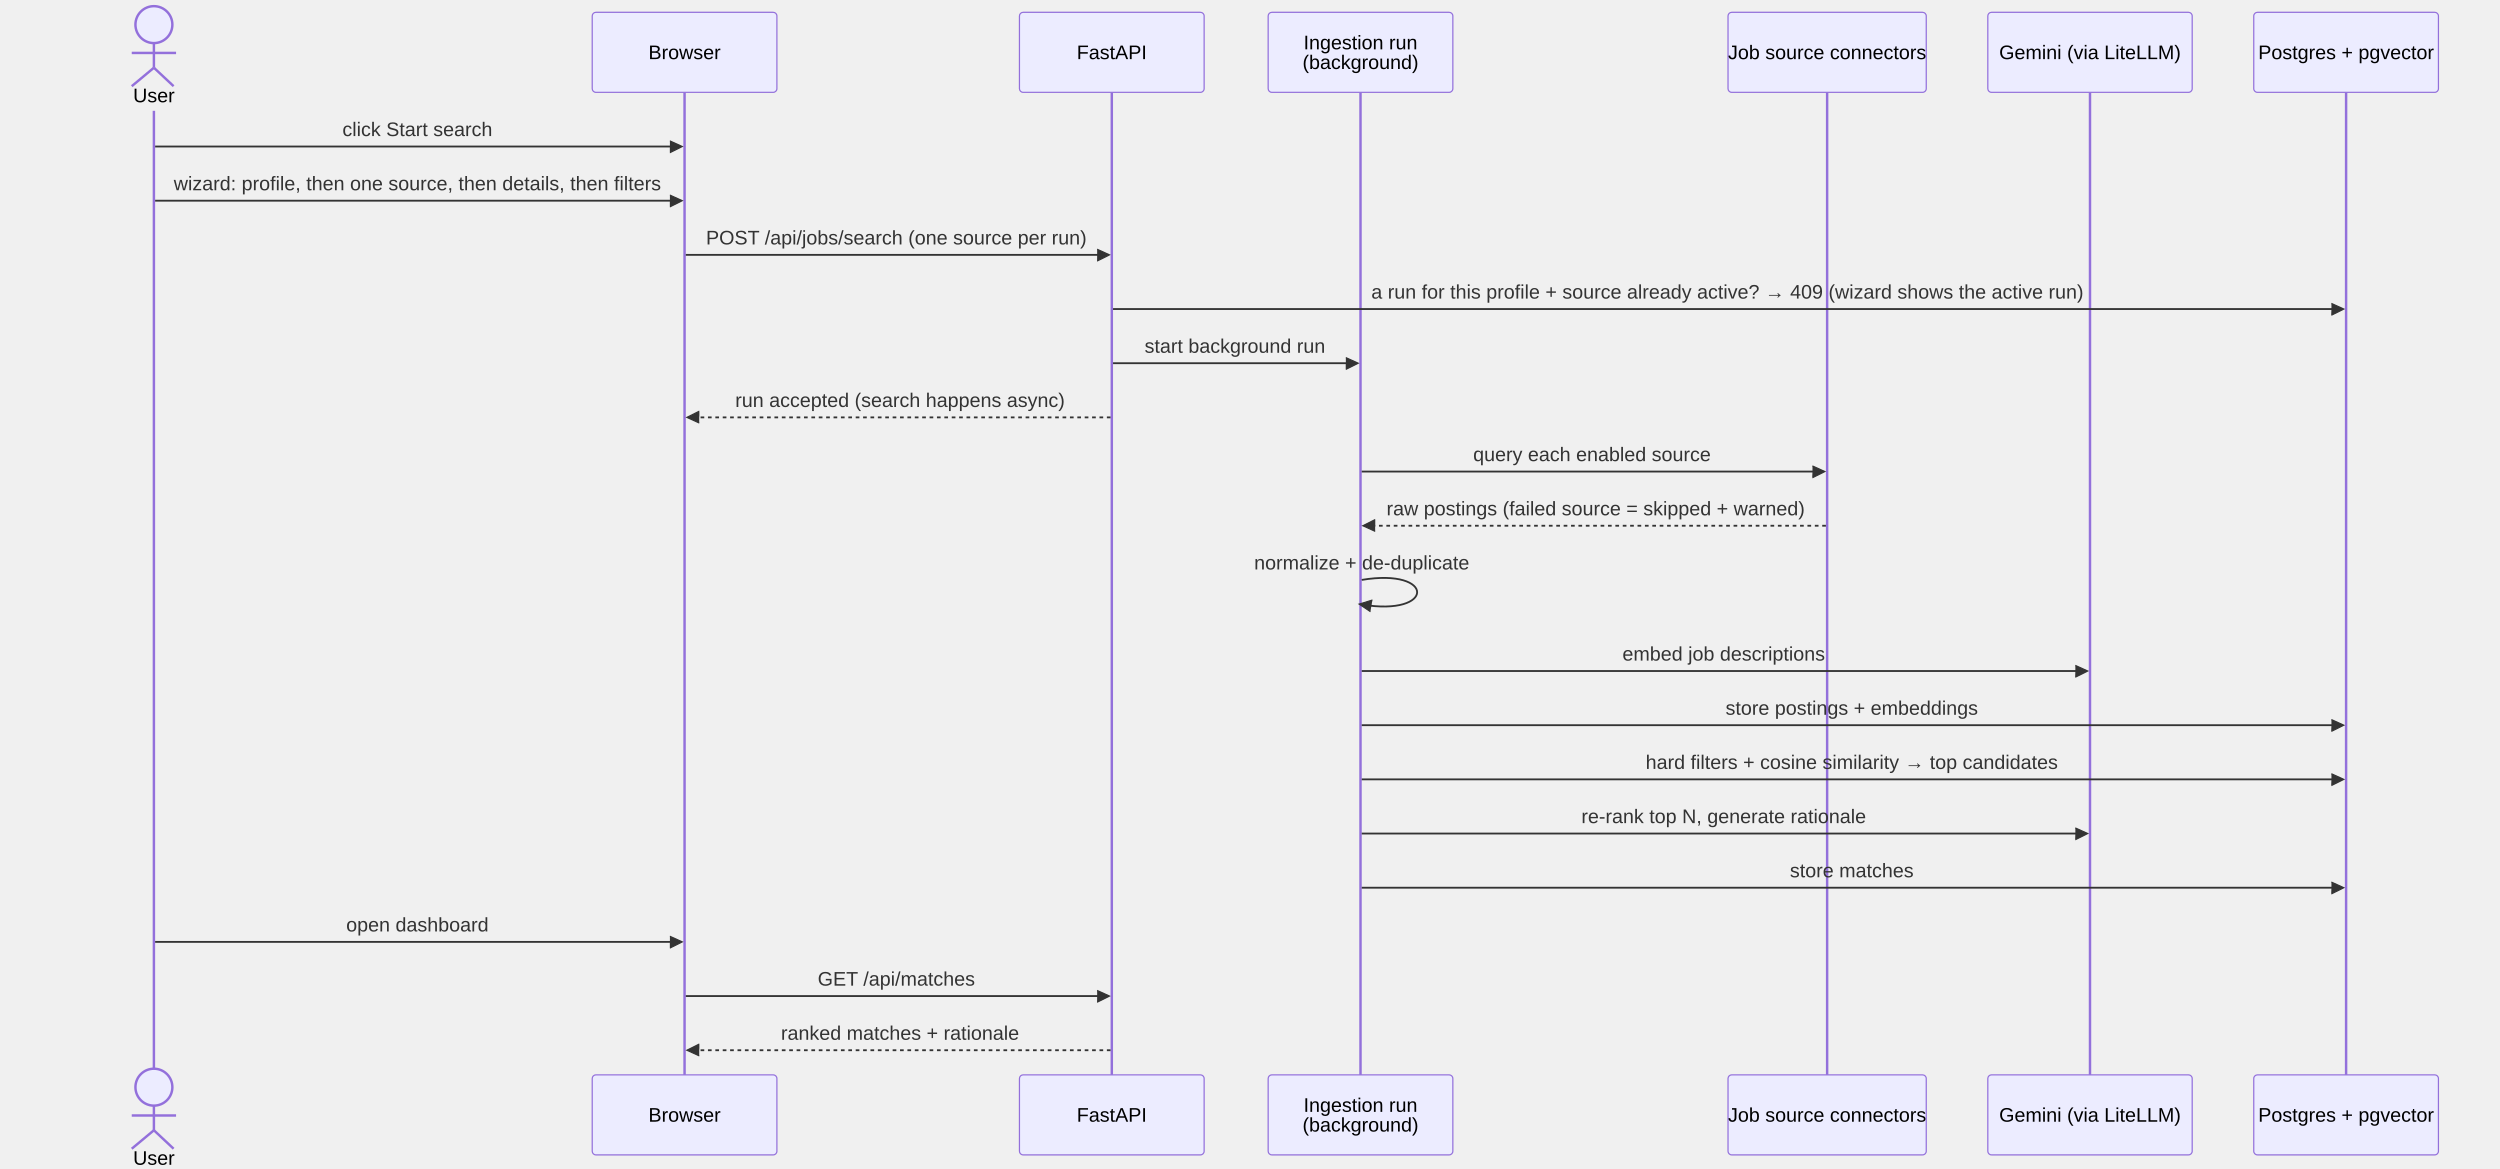
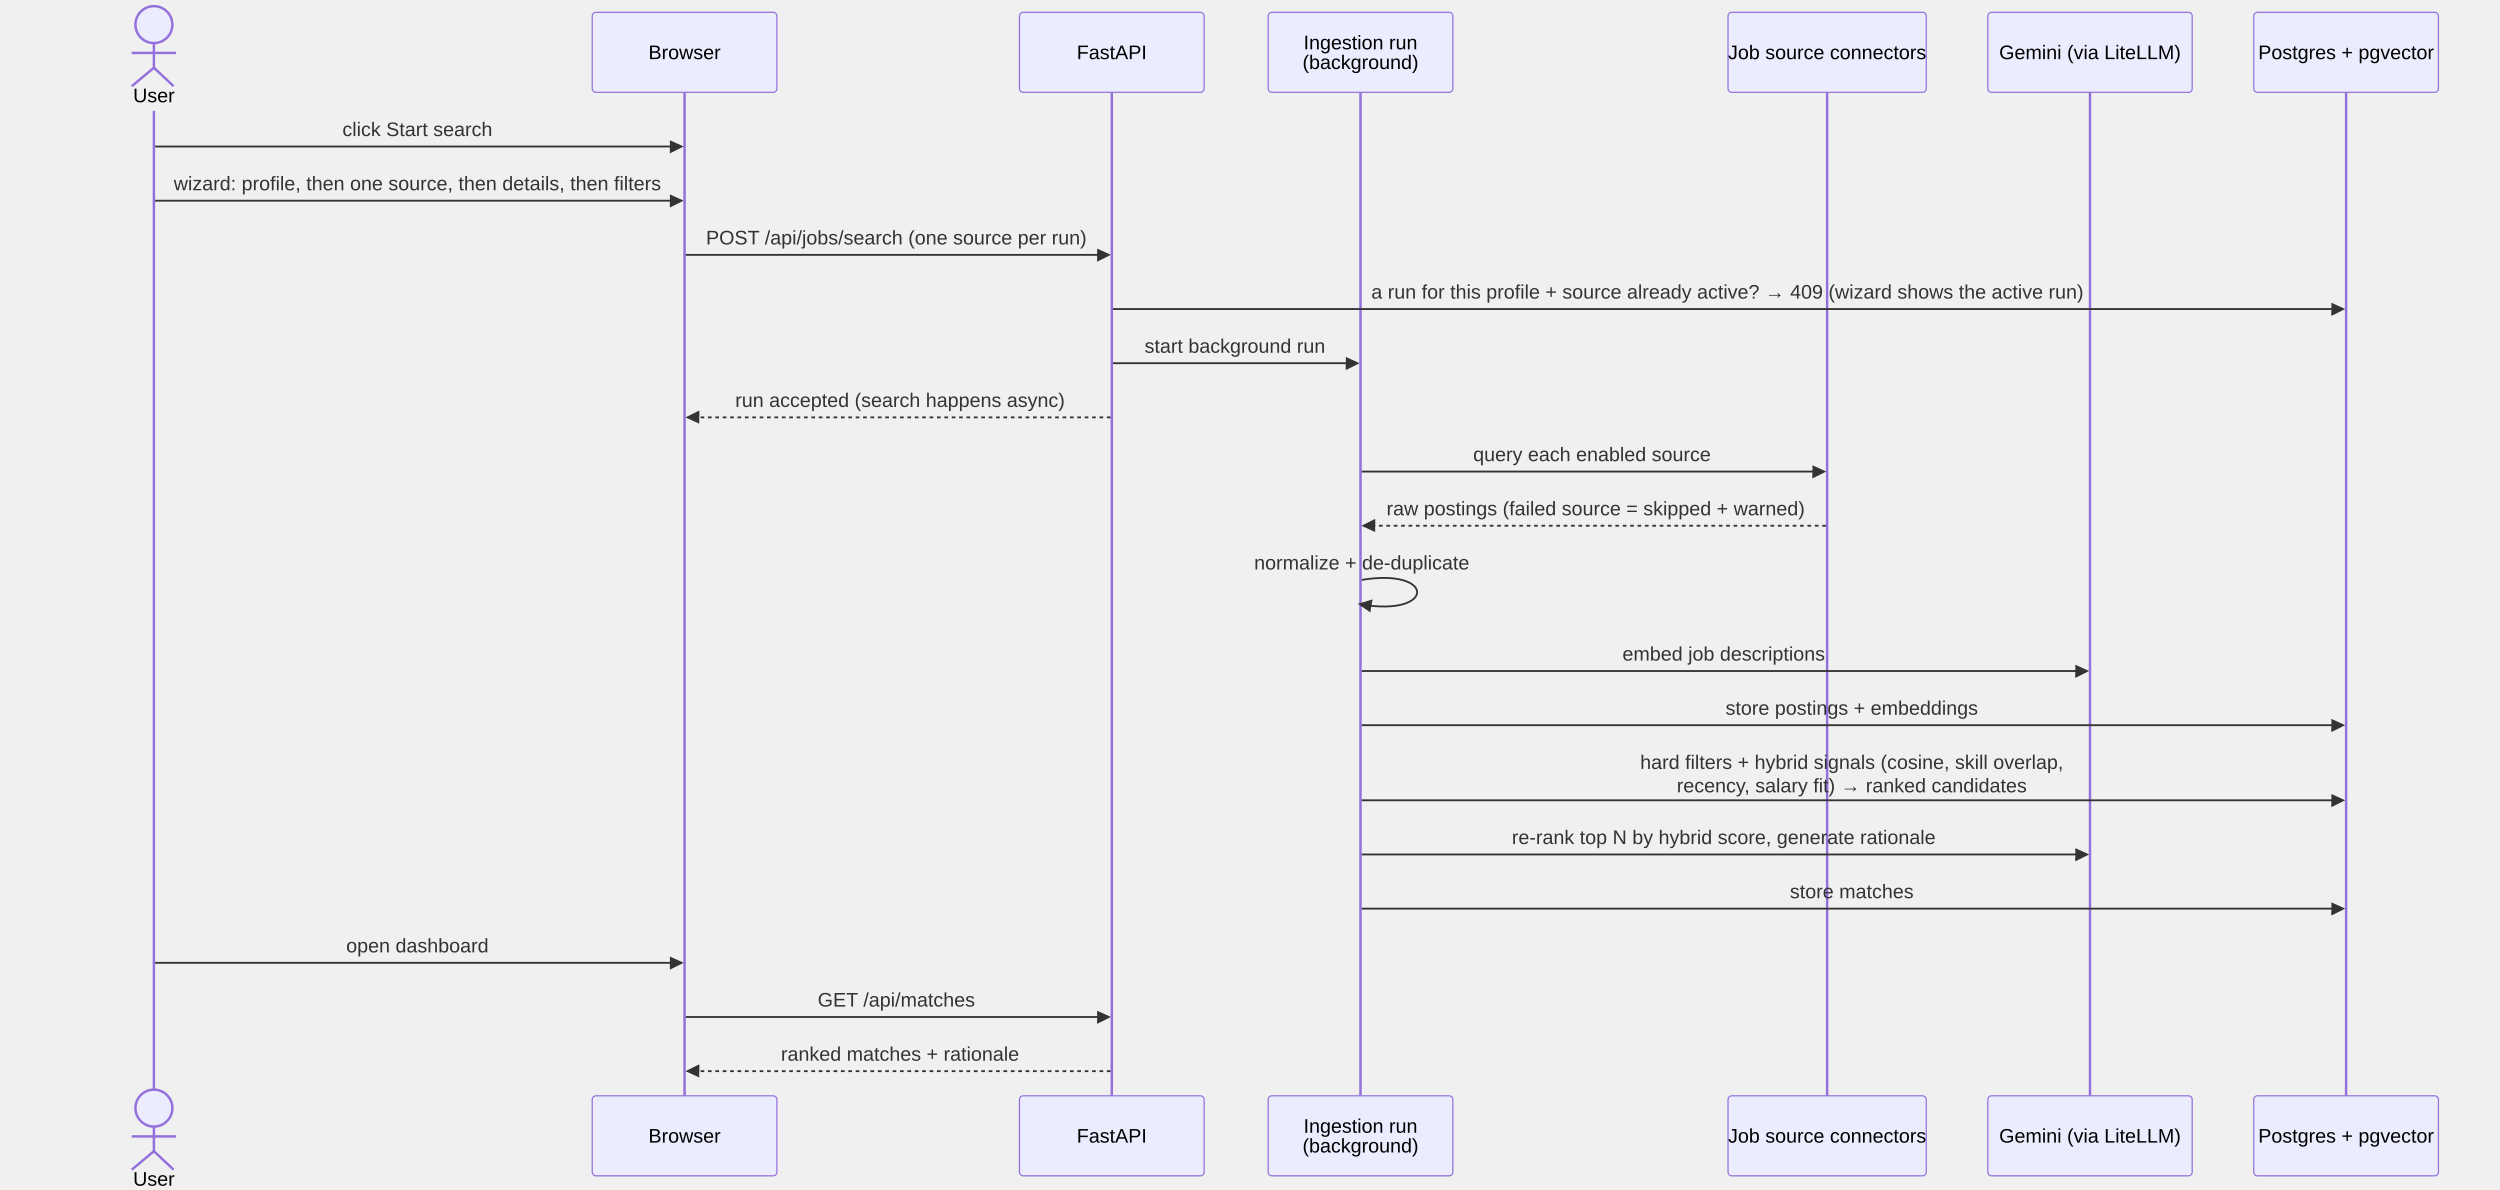
- <svg xmlns="http://www.w3.org/2000/svg" id="my-svg" width="100%" style="max-width: 2030.5px; background-color: white;" viewBox="-50 -10 2030.5 949" role="graphics-document document" aria-roledescription="sequence">
-   <g>
-     <rect x="1780.5" y="863" fill="#eaeaea" stroke="#666" width="150" height="65" name="D" rx="3" ry="3" class="actor actor-bottom" />
-     <text x="1855.5" y="895.5" dominant-baseline="central" alignment-baseline="central" class="actor actor-box" style="text-anchor: middle; font-size: 16px; font-weight: 400;">
+ <svg xmlns="http://www.w3.org/2000/svg" id="my-svg" width="100%" style="max-width: 2030.5px; background-color: white;" viewBox="-50 -10 2030.5 966" role="graphics-document document" aria-roledescription="sequence">
+   <g>
+     <rect x="1780.5" y="880" fill="#eaeaea" stroke="#666" width="150" height="65" name="D" rx="3" ry="3" class="actor actor-bottom" />
+     <text x="1855.5" y="912.5" dominant-baseline="central" alignment-baseline="central" class="actor actor-box" style="text-anchor: middle; font-size: 16px; font-weight: 400;">
      <tspan x="1855.5" dy="0">Postgres + pgvector</tspan>
    </text>
  </g>
  <g>
-     <rect x="1564.5" y="863" fill="#eaeaea" stroke="#666" width="166" height="65" name="G" rx="3" ry="3" class="actor actor-bottom" />
-     <text x="1647.5" y="895.5" dominant-baseline="central" alignment-baseline="central" class="actor actor-box" style="text-anchor: middle; font-size: 16px; font-weight: 400;">
+     <rect x="1564.5" y="880" fill="#eaeaea" stroke="#666" width="166" height="65" name="G" rx="3" ry="3" class="actor actor-bottom" />
+     <text x="1647.5" y="912.5" dominant-baseline="central" alignment-baseline="central" class="actor actor-box" style="text-anchor: middle; font-size: 16px; font-weight: 400;">
      <tspan x="1647.5" dy="0">Gemini (via LiteLLM)</tspan>
    </text>
  </g>
  <g>
-     <rect x="1353.5" y="863" fill="#eaeaea" stroke="#666" width="161" height="65" name="C" rx="3" ry="3" class="actor actor-bottom" />
-     <text x="1434" y="895.5" dominant-baseline="central" alignment-baseline="central" class="actor actor-box" style="text-anchor: middle; font-size: 16px; font-weight: 400;">
+     <rect x="1353.5" y="880" fill="#eaeaea" stroke="#666" width="161" height="65" name="C" rx="3" ry="3" class="actor actor-bottom" />
+     <text x="1434" y="912.5" dominant-baseline="central" alignment-baseline="central" class="actor actor-box" style="text-anchor: middle; font-size: 16px; font-weight: 400;">
      <tspan x="1434" dy="0">Job source connectors</tspan>
    </text>
  </g>
  <g>
-     <rect x="980" y="863" fill="#eaeaea" stroke="#666" width="150" height="65" name="I" rx="3" ry="3" class="actor actor-bottom" />
-     <text x="1055" y="895.5" dominant-baseline="central" alignment-baseline="central" class="actor actor-box" style="text-anchor: middle; font-size: 16px; font-weight: 400;">
+     <rect x="980" y="880" fill="#eaeaea" stroke="#666" width="150" height="65" name="I" rx="3" ry="3" class="actor actor-bottom" />
+     <text x="1055" y="912.5" dominant-baseline="central" alignment-baseline="central" class="actor actor-box" style="text-anchor: middle; font-size: 16px; font-weight: 400;">
      <tspan x="1055" dy="-8">Ingestion run</tspan>
    </text>
-     <text x="1055" y="895.5" dominant-baseline="central" alignment-baseline="central" class="actor actor-box" style="text-anchor: middle; font-size: 16px; font-weight: 400;">
+     <text x="1055" y="912.5" dominant-baseline="central" alignment-baseline="central" class="actor actor-box" style="text-anchor: middle; font-size: 16px; font-weight: 400;">
      <tspan x="1055" dy="8">(background)</tspan>
    </text>
  </g>
  <g>
-     <rect x="778" y="863" fill="#eaeaea" stroke="#666" width="150" height="65" name="A" rx="3" ry="3" class="actor actor-bottom" />
-     <text x="853" y="895.5" dominant-baseline="central" alignment-baseline="central" class="actor actor-box" style="text-anchor: middle; font-size: 16px; font-weight: 400;">
+     <rect x="778" y="880" fill="#eaeaea" stroke="#666" width="150" height="65" name="A" rx="3" ry="3" class="actor actor-bottom" />
+     <text x="853" y="912.5" dominant-baseline="central" alignment-baseline="central" class="actor actor-box" style="text-anchor: middle; font-size: 16px; font-weight: 400;">
      <tspan x="853" dy="0">FastAPI</tspan>
    </text>
  </g>
  <g>
-     <rect x="431" y="863" fill="#eaeaea" stroke="#666" width="150" height="65" name="B" rx="3" ry="3" class="actor actor-bottom" />
-     <text x="506" y="895.5" dominant-baseline="central" alignment-baseline="central" class="actor actor-box" style="text-anchor: middle; font-size: 16px; font-weight: 400;">
+     <rect x="431" y="880" fill="#eaeaea" stroke="#666" width="150" height="65" name="B" rx="3" ry="3" class="actor actor-bottom" />
+     <text x="506" y="912.5" dominant-baseline="central" alignment-baseline="central" class="actor actor-box" style="text-anchor: middle; font-size: 16px; font-weight: 400;">
      <tspan x="506" dy="0">Browser</tspan>
    </text>
  </g>
  <g />
  <g>
-     <line id="actor6" x1="1855.5" y1="65" x2="1855.5" y2="863" class="actor-line 200" stroke-width="0.5px" stroke="#999" name="D" data-et="life-line" data-id="D" />
+     <line id="actor6" x1="1855.5" y1="65" x2="1855.5" y2="880" class="actor-line 200" stroke-width="0.5px" stroke="#999" name="D" data-et="life-line" data-id="D" />
    <g id="root-6" data-et="participant" data-type="participant" data-id="D">
      <rect x="1780.5" y="0" fill="#eaeaea" stroke="#666" width="150" height="65" name="D" rx="3" ry="3" class="actor actor-top" />
      <text x="1855.5" y="32.5" dominant-baseline="central" alignment-baseline="central" class="actor actor-box" style="text-anchor: middle; font-size: 16px; font-weight: 400;">
        <tspan x="1855.5" dy="0">Postgres + pgvector</tspan>
      </text>
    </g>
  </g>
  <g>
-     <line id="actor5" x1="1647.5" y1="65" x2="1647.5" y2="863" class="actor-line 200" stroke-width="0.5px" stroke="#999" name="G" data-et="life-line" data-id="G" />
+     <line id="actor5" x1="1647.5" y1="65" x2="1647.5" y2="880" class="actor-line 200" stroke-width="0.5px" stroke="#999" name="G" data-et="life-line" data-id="G" />
    <g id="root-5" data-et="participant" data-type="participant" data-id="G">
      <rect x="1564.5" y="0" fill="#eaeaea" stroke="#666" width="166" height="65" name="G" rx="3" ry="3" class="actor actor-top" />
      <text x="1647.5" y="32.5" dominant-baseline="central" alignment-baseline="central" class="actor actor-box" style="text-anchor: middle; font-size: 16px; font-weight: 400;">
        <tspan x="1647.5" dy="0">Gemini (via LiteLLM)</tspan>
      </text>
    </g>
  </g>
  <g>
-     <line id="actor4" x1="1434" y1="65" x2="1434" y2="863" class="actor-line 200" stroke-width="0.5px" stroke="#999" name="C" data-et="life-line" data-id="C" />
+     <line id="actor4" x1="1434" y1="65" x2="1434" y2="880" class="actor-line 200" stroke-width="0.5px" stroke="#999" name="C" data-et="life-line" data-id="C" />
    <g id="root-4" data-et="participant" data-type="participant" data-id="C">
      <rect x="1353.5" y="0" fill="#eaeaea" stroke="#666" width="161" height="65" name="C" rx="3" ry="3" class="actor actor-top" />
      <text x="1434" y="32.5" dominant-baseline="central" alignment-baseline="central" class="actor actor-box" style="text-anchor: middle; font-size: 16px; font-weight: 400;">
        <tspan x="1434" dy="0">Job source connectors</tspan>
      </text>
    </g>
  </g>
  <g>
-     <line id="actor3" x1="1055" y1="65" x2="1055" y2="863" class="actor-line 200" stroke-width="0.5px" stroke="#999" name="I" data-et="life-line" data-id="I" />
+     <line id="actor3" x1="1055" y1="65" x2="1055" y2="880" class="actor-line 200" stroke-width="0.5px" stroke="#999" name="I" data-et="life-line" data-id="I" />
    <g id="root-3" data-et="participant" data-type="participant" data-id="I">
      <rect x="980" y="0" fill="#eaeaea" stroke="#666" width="150" height="65" name="I" rx="3" ry="3" class="actor actor-top" />
      <text x="1055" y="32.5" dominant-baseline="central" alignment-baseline="central" class="actor actor-box" style="text-anchor: middle; font-size: 16px; font-weight: 400;">
        <tspan x="1055" dy="-8">Ingestion run</tspan>
      </text>
      <text x="1055" y="32.5" dominant-baseline="central" alignment-baseline="central" class="actor actor-box" style="text-anchor: middle; font-size: 16px; font-weight: 400;">
        <tspan x="1055" dy="8">(background)</tspan>
      </text>
    </g>
  </g>
  <g>
-     <line id="actor2" x1="853" y1="65" x2="853" y2="863" class="actor-line 200" stroke-width="0.5px" stroke="#999" name="A" data-et="life-line" data-id="A" />
+     <line id="actor2" x1="853" y1="65" x2="853" y2="880" class="actor-line 200" stroke-width="0.5px" stroke="#999" name="A" data-et="life-line" data-id="A" />
    <g id="root-2" data-et="participant" data-type="participant" data-id="A">
      <rect x="778" y="0" fill="#eaeaea" stroke="#666" width="150" height="65" name="A" rx="3" ry="3" class="actor actor-top" />
      <text x="853" y="32.5" dominant-baseline="central" alignment-baseline="central" class="actor actor-box" style="text-anchor: middle; font-size: 16px; font-weight: 400;">
        <tspan x="853" dy="0">FastAPI</tspan>
      </text>
    </g>
  </g>
  <g>
-     <line id="actor1" x1="506" y1="65" x2="506" y2="863" class="actor-line 200" stroke-width="0.5px" stroke="#999" name="B" data-et="life-line" data-id="B" />
+     <line id="actor1" x1="506" y1="65" x2="506" y2="880" class="actor-line 200" stroke-width="0.5px" stroke="#999" name="B" data-et="life-line" data-id="B" />
    <g id="root-1" data-et="participant" data-type="participant" data-id="B">
      <rect x="431" y="0" fill="#eaeaea" stroke="#666" width="150" height="65" name="B" rx="3" ry="3" class="actor actor-top" />
      <text x="506" y="32.5" dominant-baseline="central" alignment-baseline="central" class="actor actor-box" style="text-anchor: middle; font-size: 16px; font-weight: 400;">
        <tspan x="506" dy="0">Browser</tspan>
      </text>
    </g>
  </g>
  <g>
-     <line id="actor0" x1="75" y1="80" x2="75" y2="863" class="actor-line 200" stroke-width="0.5px" stroke="#999" name="U" data-et="life-line" data-id="U" />
+     <line id="actor0" x1="75" y1="80" x2="75" y2="880" class="actor-line 200" stroke-width="0.5px" stroke="#999" name="U" data-et="life-line" data-id="U" />
  </g>
  <style>#my-svg{font-family:"trebuchet ms",verdana,arial,sans-serif;font-size:16px;fill:#333;}@keyframes edge-animation-frame{from{stroke-dashoffset:0;}}@keyframes dash{to{stroke-dashoffset:0;}}#my-svg .edge-animation-slow{stroke-dasharray:9,5!important;stroke-dashoffset:900;animation:dash 50s linear infinite;stroke-linecap:round;}#my-svg .edge-animation-fast{stroke-dasharray:9,5!important;stroke-dashoffset:900;animation:dash 20s linear infinite;stroke-linecap:round;}#my-svg .error-icon{fill:#552222;}#my-svg .error-text{fill:#552222;stroke:#552222;}#my-svg .edge-thickness-normal{stroke-width:1px;}#my-svg .edge-thickness-thick{stroke-width:3.5px;}#my-svg .edge-pattern-solid{stroke-dasharray:0;}#my-svg .edge-thickness-invisible{stroke-width:0;fill:none;}#my-svg .edge-pattern-dashed{stroke-dasharray:3;}#my-svg .edge-pattern-dotted{stroke-dasharray:2;}#my-svg .marker{fill:#333333;stroke:#333333;}#my-svg .marker.cross{stroke:#333333;}#my-svg svg{font-family:"trebuchet ms",verdana,arial,sans-serif;font-size:16px;}#my-svg p{margin:0;}#my-svg .actor{stroke:#9370DB;fill:#ECECFF;stroke-width:1;}#my-svg rect.actor.outer-path[data-look="neo"]{filter:drop-shadow(1px 2px 2px rgba(185, 185, 185, 1));}#my-svg rect.note[data-look="neo"]{stroke:#aaaa33;fill:#fff5ad;filter:drop-shadow(1px 2px 2px rgba(185, 185, 185, 1));}#my-svg text.actor&gt;tspan{fill:black;stroke:none;}#my-svg .actor-line{stroke:#9370DB;}#my-svg .innerArc{stroke-width:1.5;stroke-dasharray:none;}#my-svg .messageLine0{stroke-width:1.5;stroke-dasharray:none;stroke:#333;}#my-svg .messageLine1{stroke-width:1.5;stroke-dasharray:2,2;stroke:#333;}#my-svg [id$="-arrowhead"] path{fill:#333;stroke:#333;}#my-svg .sequenceNumber{fill:white;}#my-svg [id$="-sequencenumber"]{fill:#333;}#my-svg [id$="-crosshead"] path{fill:#333;stroke:#333;}#my-svg .messageText{fill:#333;stroke:none;}#my-svg .labelBox{stroke:#9370DB;fill:#ECECFF;filter:none;}#my-svg .labelText,#my-svg .labelText&gt;tspan{fill:black;stroke:none;}#my-svg .loopText,#my-svg .loopText&gt;tspan{fill:black;stroke:none;}#my-svg .sectionTitle,#my-svg .sectionTitle&gt;tspan{fill:black;stroke:none;}#my-svg .loopLine{stroke-width:2px;stroke-dasharray:2,2;stroke:#9370DB;fill:#9370DB;}#my-svg .note{stroke:#aaaa33;fill:#fff5ad;}#my-svg .noteText,#my-svg .noteText&gt;tspan{fill:black;stroke:none;font-weight:normal;}#my-svg .activation0{fill:#f4f4f4;stroke:#666;}#my-svg .activation1{fill:#f4f4f4;stroke:#666;}#my-svg .activation2{fill:#f4f4f4;stroke:#666;}#my-svg .actorPopupMenu{position:absolute;}#my-svg .actorPopupMenuPanel{position:absolute;fill:#ECECFF;box-shadow:0px 8px 16px 0px rgba(0,0,0,0.2);filter:drop-shadow(3px 5px 2px rgb(0 0 0 / 0.4));}#my-svg .actor-man circle,#my-svg line{fill:#ECECFF;stroke-width:2px;}#my-svg g rect.rect{filter:drop-shadow(1px 2px 2px rgba(185, 185, 185, 1));stroke:#9370DB;}#my-svg .node .neo-node{stroke:#9370DB;}#my-svg [data-look="neo"].node rect,#my-svg [data-look="neo"].cluster rect,#my-svg [data-look="neo"].node polygon{stroke:#9370DB;filter:drop-shadow(1px 2px 2px rgba(185, 185, 185, 1));}#my-svg [data-look="neo"].swimlane.cluster rect{filter:none;}#my-svg [data-look="neo"].node path{stroke:#9370DB;stroke-width:1px;}#my-svg [data-look="neo"].node .outer-path{filter:drop-shadow(1px 2px 2px rgba(185, 185, 185, 1));}#my-svg [data-look="neo"].node .neo-line path{stroke:#9370DB;filter:none;}#my-svg [data-look="neo"].node circle{stroke:#9370DB;filter:drop-shadow(1px 2px 2px rgba(185, 185, 185, 1));}#my-svg [data-look="neo"].node circle .state-start{fill:#000000;}#my-svg [data-look="neo"].icon-shape .icon{fill:#9370DB;filter:drop-shadow(1px 2px 2px rgba(185, 185, 185, 1));}#my-svg [data-look="neo"].icon-shape .icon-neo path{stroke:#9370DB;filter:drop-shadow(1px 2px 2px rgba(185, 185, 185, 1));}#my-svg :root{--mermaid-font-family:"trebuchet ms",verdana,arial,sans-serif;}</style>
  <g />
  <defs>
    <symbol id="my-svg-computer" width="24" height="24">
      <path transform="scale(.5)" d="M2 2v13h20v-13h-20zm18 11h-16v-9h16v9zm-10.228 6l.466-1h3.524l.467 1h-4.457zm14.228 3h-24l2-6h2.104l-1.33 4h18.45l-1.297-4h2.073l2 6zm-5-10h-14v-7h14v7z" />
    </symbol>
  </defs>
  <defs>
    <symbol id="my-svg-database" fill-rule="evenodd" clip-rule="evenodd">
      <path transform="scale(.5)" d="M12.258.001l.256.004.255.005.253.008.251.01.249.012.247.015.246.016.242.019.241.02.239.023.236.024.233.027.231.028.229.031.225.032.223.034.22.036.217.038.214.04.211.041.208.043.205.045.201.046.198.048.194.05.191.051.187.053.183.054.18.056.175.057.172.059.168.06.163.061.16.063.155.064.15.066.074.033.073.033.071.034.07.034.069.035.068.035.067.035.066.035.064.036.064.036.062.036.06.036.06.037.058.037.058.037.055.038.055.038.053.038.052.038.051.039.05.039.048.039.047.039.045.04.044.04.043.04.041.04.04.041.039.041.037.041.036.041.034.041.033.042.032.042.03.042.029.042.027.042.026.043.024.043.023.043.021.043.02.043.018.044.017.043.015.044.013.044.012.044.011.045.009.044.007.045.006.045.004.045.002.045.001.045v17l-.001.045-.002.045-.004.045-.006.045-.007.045-.009.044-.011.045-.012.044-.013.044-.015.044-.017.043-.018.044-.02.043-.021.043-.023.043-.024.043-.026.043-.027.042-.029.042-.03.042-.032.042-.033.042-.034.041-.036.041-.037.041-.039.041-.04.041-.041.04-.043.04-.044.04-.045.04-.047.039-.048.039-.05.039-.051.039-.052.038-.053.038-.055.038-.055.038-.058.037-.058.037-.06.037-.06.036-.062.036-.064.036-.064.036-.066.035-.067.035-.068.035-.069.035-.07.034-.071.034-.073.033-.074.033-.15.066-.155.064-.16.063-.163.061-.168.06-.172.059-.175.057-.18.056-.183.054-.187.053-.191.051-.194.05-.198.048-.201.046-.205.045-.208.043-.211.041-.214.04-.217.038-.22.036-.223.034-.225.032-.229.031-.231.028-.233.027-.236.024-.239.023-.241.02-.242.019-.246.016-.247.015-.249.012-.251.01-.253.008-.255.005-.256.004-.258.001-.258-.001-.256-.004-.255-.005-.253-.008-.251-.01-.249-.012-.247-.015-.245-.016-.243-.019-.241-.02-.238-.023-.236-.024-.234-.027-.231-.028-.228-.031-.226-.032-.223-.034-.22-.036-.217-.038-.214-.04-.211-.041-.208-.043-.204-.045-.201-.046-.198-.048-.195-.05-.19-.051-.187-.053-.184-.054-.179-.056-.176-.057-.172-.059-.167-.06-.164-.061-.159-.063-.155-.064-.151-.066-.074-.033-.072-.033-.072-.034-.07-.034-.069-.035-.068-.035-.067-.035-.066-.035-.064-.036-.063-.036-.062-.036-.061-.036-.06-.037-.058-.037-.057-.037-.056-.038-.055-.038-.053-.038-.052-.038-.051-.039-.049-.039-.049-.039-.046-.039-.046-.04-.044-.04-.043-.04-.041-.04-.04-.041-.039-.041-.037-.041-.036-.041-.034-.041-.033-.042-.032-.042-.03-.042-.029-.042-.027-.042-.026-.043-.024-.043-.023-.043-.021-.043-.02-.043-.018-.044-.017-.043-.015-.044-.013-.044-.012-.044-.011-.045-.009-.044-.007-.045-.006-.045-.004-.045-.002-.045-.001-.045v-17l.001-.045.002-.045.004-.045.006-.045.007-.045.009-.044.011-.045.012-.044.013-.044.015-.044.017-.043.018-.044.02-.043.021-.043.023-.043.024-.043.026-.043.027-.042.029-.042.03-.042.032-.042.033-.042.034-.041.036-.041.037-.041.039-.041.04-.041.041-.04.043-.04.044-.04.046-.04.046-.039.049-.039.049-.039.051-.039.052-.038.053-.038.055-.038.056-.038.057-.037.058-.037.06-.037.061-.036.062-.036.063-.036.064-.036.066-.035.067-.035.068-.035.069-.035.07-.034.072-.034.072-.033.074-.033.151-.066.155-.064.159-.063.164-.061.167-.06.172-.059.176-.057.179-.056.184-.054.187-.053.19-.051.195-.05.198-.048.201-.046.204-.045.208-.043.211-.041.214-.04.217-.038.22-.036.223-.034.226-.032.228-.031.231-.028.234-.027.236-.024.238-.023.241-.02.243-.019.245-.016.247-.015.249-.012.251-.01.253-.008.255-.005.256-.004.258-.001.258.001zm-9.258 20.499v.01l.001.021.003.021.004.022.005.021.006.022.007.022.009.023.01.022.011.023.012.023.013.023.015.023.016.024.017.023.018.024.019.024.021.024.022.025.023.024.024.025.052.049.056.05.061.051.066.051.07.051.075.051.079.052.084.052.088.052.092.052.097.052.102.051.105.052.11.052.114.051.119.051.123.051.127.05.131.05.135.05.139.048.144.049.147.047.152.047.155.047.16.045.163.045.167.043.171.043.176.041.178.041.183.039.187.039.19.037.194.035.197.035.202.033.204.031.209.03.212.029.216.027.219.025.222.024.226.021.23.02.233.018.236.016.24.015.243.012.246.01.249.008.253.005.256.004.259.001.26-.001.257-.004.254-.005.25-.008.247-.011.244-.012.241-.014.237-.016.233-.018.231-.021.226-.021.224-.024.22-.026.216-.027.212-.028.21-.031.205-.031.202-.034.198-.034.194-.036.191-.037.187-.039.183-.04.179-.04.175-.042.172-.043.168-.044.163-.045.16-.046.155-.046.152-.047.148-.048.143-.049.139-.049.136-.05.131-.05.126-.05.123-.051.118-.052.114-.051.11-.052.106-.052.101-.052.096-.052.092-.052.088-.053.083-.051.079-.052.074-.052.07-.051.065-.051.06-.051.056-.05.051-.05.023-.024.023-.025.021-.024.02-.024.019-.024.018-.024.017-.024.015-.023.014-.024.013-.023.012-.023.01-.023.01-.022.008-.022.006-.022.006-.022.004-.022.004-.021.001-.021.001-.021v-4.127l-.077.055-.08.053-.083.054-.085.053-.087.052-.09.052-.093.051-.095.05-.097.05-.1.049-.102.049-.105.048-.106.047-.109.047-.111.046-.114.045-.115.045-.118.044-.12.043-.122.042-.124.042-.126.041-.128.04-.13.04-.132.038-.134.038-.135.037-.138.037-.139.035-.142.035-.143.034-.144.033-.147.032-.148.031-.15.03-.151.03-.153.029-.154.027-.156.027-.158.026-.159.025-.161.024-.162.023-.163.022-.165.021-.166.02-.167.019-.169.018-.169.017-.171.016-.173.015-.173.014-.175.013-.175.012-.177.011-.178.01-.179.008-.179.008-.181.006-.182.005-.182.004-.184.003-.184.002h-.37l-.184-.002-.184-.003-.182-.004-.182-.005-.181-.006-.179-.008-.179-.008-.178-.01-.176-.011-.176-.012-.175-.013-.173-.014-.172-.015-.171-.016-.17-.017-.169-.018-.167-.019-.166-.02-.165-.021-.163-.022-.162-.023-.161-.024-.159-.025-.157-.026-.156-.027-.155-.027-.153-.029-.151-.03-.15-.03-.148-.031-.146-.032-.145-.033-.143-.034-.141-.035-.14-.035-.137-.037-.136-.037-.134-.038-.132-.038-.13-.04-.128-.04-.126-.041-.124-.042-.122-.042-.12-.044-.117-.043-.116-.045-.113-.045-.112-.046-.109-.047-.106-.047-.105-.048-.102-.049-.1-.049-.097-.05-.095-.05-.093-.052-.09-.051-.087-.052-.085-.053-.083-.054-.08-.054-.077-.054v4.127zm0-5.654v.011l.001.021.003.021.004.021.005.022.006.022.007.022.009.022.01.022.011.023.012.023.013.023.015.024.016.023.017.024.018.024.019.024.021.024.022.024.023.025.024.024.052.05.056.05.061.05.066.051.07.051.075.052.079.051.084.052.088.052.092.052.097.052.102.052.105.052.11.051.114.051.119.052.123.05.127.051.131.05.135.049.139.049.144.048.147.048.152.047.155.046.16.045.163.045.167.044.171.042.176.042.178.04.183.04.187.038.19.037.194.036.197.034.202.033.204.032.209.03.212.028.216.027.219.025.222.024.226.022.23.02.233.018.236.016.24.014.243.012.246.01.249.008.253.006.256.003.259.001.26-.001.257-.003.254-.006.25-.008.247-.01.244-.012.241-.015.237-.016.233-.018.231-.02.226-.022.224-.024.22-.025.216-.027.212-.029.21-.03.205-.032.202-.033.198-.035.194-.036.191-.037.187-.039.183-.039.179-.041.175-.042.172-.043.168-.044.163-.045.16-.045.155-.047.152-.047.148-.048.143-.048.139-.05.136-.049.131-.05.126-.051.123-.051.118-.051.114-.052.11-.052.106-.052.101-.052.096-.052.092-.052.088-.052.083-.052.079-.052.074-.051.07-.052.065-.051.06-.05.056-.051.051-.049.023-.025.023-.024.021-.025.02-.024.019-.024.018-.024.017-.024.015-.023.014-.023.013-.024.012-.022.01-.023.01-.023.008-.022.006-.022.006-.022.004-.021.004-.022.001-.021.001-.021v-4.139l-.077.054-.08.054-.083.054-.085.052-.087.053-.09.051-.093.051-.095.051-.097.05-.1.049-.102.049-.105.048-.106.047-.109.047-.111.046-.114.045-.115.044-.118.044-.12.044-.122.042-.124.042-.126.041-.128.04-.13.039-.132.039-.134.038-.135.037-.138.036-.139.036-.142.035-.143.033-.144.033-.147.033-.148.031-.15.03-.151.03-.153.028-.154.028-.156.027-.158.026-.159.025-.161.024-.162.023-.163.022-.165.021-.166.02-.167.019-.169.018-.169.017-.171.016-.173.015-.173.014-.175.013-.175.012-.177.011-.178.009-.179.009-.179.007-.181.007-.182.005-.182.004-.184.003-.184.002h-.37l-.184-.002-.184-.003-.182-.004-.182-.005-.181-.007-.179-.007-.179-.009-.178-.009-.176-.011-.176-.012-.175-.013-.173-.014-.172-.015-.171-.016-.17-.017-.169-.018-.167-.019-.166-.02-.165-.021-.163-.022-.162-.023-.161-.024-.159-.025-.157-.026-.156-.027-.155-.028-.153-.028-.151-.03-.15-.03-.148-.031-.146-.033-.145-.033-.143-.033-.141-.035-.14-.036-.137-.036-.136-.037-.134-.038-.132-.039-.13-.039-.128-.04-.126-.041-.124-.042-.122-.043-.12-.043-.117-.044-.116-.044-.113-.046-.112-.046-.109-.046-.106-.047-.105-.048-.102-.049-.1-.049-.097-.05-.095-.051-.093-.051-.09-.051-.087-.053-.085-.052-.083-.054-.08-.054-.077-.054v4.139zm0-5.666v.011l.001.02.003.022.004.021.005.022.006.021.007.022.009.023.01.022.011.023.012.023.013.023.015.023.016.024.017.024.018.023.019.024.021.025.022.024.023.024.024.025.052.05.056.05.061.05.066.051.07.051.075.052.079.051.084.052.088.052.092.052.097.052.102.052.105.051.11.052.114.051.119.051.123.051.127.05.131.05.135.05.139.049.144.048.147.048.152.047.155.046.16.045.163.045.167.043.171.043.176.042.178.04.183.04.187.038.19.037.194.036.197.034.202.033.204.032.209.03.212.028.216.027.219.025.222.024.226.021.23.02.233.018.236.017.24.014.243.012.246.01.249.008.253.006.256.003.259.001.26-.001.257-.003.254-.006.25-.008.247-.01.244-.013.241-.014.237-.016.233-.018.231-.02.226-.022.224-.024.22-.025.216-.027.212-.029.21-.03.205-.032.202-.033.198-.035.194-.036.191-.037.187-.039.183-.039.179-.041.175-.042.172-.043.168-.044.163-.045.16-.045.155-.047.152-.047.148-.048.143-.049.139-.049.136-.049.131-.051.126-.05.123-.051.118-.052.114-.051.11-.052.106-.052.101-.052.096-.052.092-.052.088-.052.083-.052.079-.052.074-.052.07-.051.065-.051.06-.051.056-.05.051-.049.023-.025.023-.025.021-.024.02-.024.019-.024.018-.024.017-.024.015-.023.014-.024.013-.023.012-.023.01-.022.01-.023.008-.022.006-.022.006-.022.004-.022.004-.021.001-.021.001-.021v-4.153l-.077.054-.08.054-.083.053-.085.053-.087.053-.09.051-.093.051-.095.051-.097.05-.1.049-.102.048-.105.048-.106.048-.109.046-.111.046-.114.046-.115.044-.118.044-.12.043-.122.043-.124.042-.126.041-.128.04-.13.039-.132.039-.134.038-.135.037-.138.036-.139.036-.142.034-.143.034-.144.033-.147.032-.148.032-.15.03-.151.03-.153.028-.154.028-.156.027-.158.026-.159.024-.161.024-.162.023-.163.023-.165.021-.166.02-.167.019-.169.018-.169.017-.171.016-.173.015-.173.014-.175.013-.175.012-.177.01-.178.01-.179.009-.179.007-.181.006-.182.006-.182.004-.184.003-.184.001-.185.001-.185-.001-.184-.001-.184-.003-.182-.004-.182-.006-.181-.006-.179-.007-.179-.009-.178-.01-.176-.01-.176-.012-.175-.013-.173-.014-.172-.015-.171-.016-.17-.017-.169-.018-.167-.019-.166-.02-.165-.021-.163-.023-.162-.023-.161-.024-.159-.024-.157-.026-.156-.027-.155-.028-.153-.028-.151-.03-.15-.03-.148-.032-.146-.032-.145-.033-.143-.034-.141-.034-.14-.036-.137-.036-.136-.037-.134-.038-.132-.039-.13-.039-.128-.041-.126-.041-.124-.041-.122-.043-.12-.043-.117-.044-.116-.044-.113-.046-.112-.046-.109-.046-.106-.048-.105-.048-.102-.048-.1-.05-.097-.049-.095-.051-.093-.051-.09-.052-.087-.052-.085-.053-.083-.053-.08-.054-.077-.054v4.153zm8.74-8.179l-.257.004-.254.005-.25.008-.247.011-.244.012-.241.014-.237.016-.233.018-.231.021-.226.022-.224.023-.22.026-.216.027-.212.028-.21.031-.205.032-.202.033-.198.034-.194.036-.191.038-.187.038-.183.04-.179.041-.175.042-.172.043-.168.043-.163.045-.16.046-.155.046-.152.048-.148.048-.143.048-.139.049-.136.05-.131.05-.126.051-.123.051-.118.051-.114.052-.11.052-.106.052-.101.052-.096.052-.092.052-.088.052-.083.052-.079.052-.074.051-.07.052-.065.051-.06.05-.056.05-.051.05-.023.025-.023.024-.021.024-.02.025-.019.024-.018.024-.017.023-.015.024-.014.023-.013.023-.012.023-.01.023-.01.022-.008.022-.006.023-.006.021-.004.022-.004.021-.001.021-.001.021.001.021.001.021.004.021.004.022.006.021.006.023.008.022.01.022.01.023.012.023.013.023.014.023.015.024.017.023.018.024.019.024.02.025.021.024.023.024.023.025.051.05.056.05.06.05.065.051.07.052.074.051.079.052.083.052.088.052.092.052.096.052.101.052.106.052.11.052.114.052.118.051.123.051.126.051.131.05.136.05.139.049.143.048.148.048.152.048.155.046.16.046.163.045.168.043.172.043.175.042.179.041.183.04.187.038.191.038.194.036.198.034.202.033.205.032.21.031.212.028.216.027.22.026.224.023.226.022.231.021.233.018.237.016.241.014.244.012.247.011.25.008.254.005.257.004.26.001.26-.001.257-.004.254-.005.25-.008.247-.011.244-.012.241-.014.237-.016.233-.018.231-.021.226-.022.224-.023.22-.026.216-.027.212-.028.21-.031.205-.032.202-.033.198-.034.194-.036.191-.038.187-.038.183-.04.179-.041.175-.042.172-.043.168-.043.163-.045.16-.046.155-.046.152-.048.148-.048.143-.048.139-.049.136-.05.131-.05.126-.051.123-.051.118-.051.114-.052.11-.052.106-.052.101-.052.096-.052.092-.052.088-.052.083-.052.079-.052.074-.051.07-.052.065-.051.06-.05.056-.05.051-.05.023-.025.023-.024.021-.024.02-.025.019-.024.018-.024.017-.023.015-.024.014-.023.013-.023.012-.023.01-.023.01-.022.008-.022.006-.023.006-.021.004-.022.004-.021.001-.021.001-.021-.001-.021-.001-.021-.004-.021-.004-.022-.006-.021-.006-.023-.008-.022-.01-.022-.01-.023-.012-.023-.013-.023-.014-.023-.015-.024-.017-.023-.018-.024-.019-.024-.02-.025-.021-.024-.023-.024-.023-.025-.051-.05-.056-.05-.06-.05-.065-.051-.07-.052-.074-.051-.079-.052-.083-.052-.088-.052-.092-.052-.096-.052-.101-.052-.106-.052-.11-.052-.114-.052-.118-.051-.123-.051-.126-.051-.131-.05-.136-.05-.139-.049-.143-.048-.148-.048-.152-.048-.155-.046-.16-.046-.163-.045-.168-.043-.172-.043-.175-.042-.179-.041-.183-.04-.187-.038-.191-.038-.194-.036-.198-.034-.202-.033-.205-.032-.21-.031-.212-.028-.216-.027-.22-.026-.224-.023-.226-.022-.231-.021-.233-.018-.237-.016-.241-.014-.244-.012-.247-.011-.25-.008-.254-.005-.257-.004-.26-.001-.26.001z" />
    </symbol>
  </defs>
  <defs>
    <symbol id="my-svg-clock" width="24" height="24">
      <path transform="scale(.5)" d="M12 2c5.514 0 10 4.486 10 10s-4.486 10-10 10-10-4.486-10-10 4.486-10 10-10zm0-2c-6.627 0-12 5.373-12 12s5.373 12 12 12 12-5.373 12-12-5.373-12-12-12zm5.848 12.459c.202.038.202.333.001.372-1.907.361-6.045 1.111-6.547 1.111-.719 0-1.301-.582-1.301-1.301 0-.512.77-5.447 1.125-7.445.034-.192.312-.181.343.014l.985 6.238 5.394 1.011z" />
    </symbol>
  </defs>
  <defs>
    <marker id="my-svg-arrowhead" refX="7.9" refY="5" markerUnits="userSpaceOnUse" markerWidth="12" markerHeight="12" orient="auto-start-reverse">
      <path d="M -1 0 L 10 5 L 0 10 z" />
    </marker>
  </defs>
  <defs>
    <marker id="my-svg-crosshead" markerWidth="15" markerHeight="8" orient="auto" refX="4" refY="4.5">
      <path fill="none" stroke="#000000" stroke-width="1pt" d="M 1,2 L 6,7 M 6,2 L 1,7" style="stroke-dasharray: 0, 0;" />
    </marker>
  </defs>
  <defs>
    <marker id="my-svg-filled-head" refX="15.5" refY="7" markerWidth="20" markerHeight="28" orient="auto">
      <path d="M 18,7 L9,13 L14,7 L9,1 Z" />
    </marker>
  </defs>
  <defs>
    <marker id="my-svg-sequencenumber" refX="15" refY="15" markerWidth="60" markerHeight="40" orient="auto">
      <circle cx="15" cy="15" r="6" />
    </marker>
  </defs>
  <defs>
    <marker id="my-svg-solidTopArrowHead" refX="7.9" refY="7.25" markerUnits="userSpaceOnUse" markerWidth="12" markerHeight="12" orient="auto-start-reverse">
      <path d="M 0 0 L 10 8 L 0 8 z" />
    </marker>
  </defs>
  <defs>
    <marker id="my-svg-solidBottomArrowHead" refX="7.9" refY="0.75" markerUnits="userSpaceOnUse" markerWidth="12" markerHeight="12" orient="auto-start-reverse">
      <path d="M 0 0 L 10 0 L 0 8 z" />
    </marker>
  </defs>
  <defs>
    <marker id="my-svg-stickTopArrowHead" refX="7.5" refY="7" markerUnits="userSpaceOnUse" markerWidth="12" markerHeight="12" orient="auto-start-reverse">
      <path d="M 0 0 L 7 7" stroke="black" stroke-width="1.5" fill="none" />
    </marker>
  </defs>
  <defs>
    <marker id="my-svg-stickBottomArrowHead" refX="7.5" refY="0" markerUnits="userSpaceOnUse" markerWidth="12" markerHeight="12" orient="auto-start-reverse">
      <path d="M 0 7 L 7 0" stroke="black" stroke-width="1.5" fill="none" />
    </marker>
  </defs>
  <g class="actor-man actor-top" name="U" data-et="participant" data-type="actor" data-id="U" style="stroke: rgb(147, 112, 219);">
    <line id="actor-man-torso0" x1="75" y1="25" x2="75" y2="45" />
    <line id="actor-man-arms0" x1="57" y1="33" x2="93" y2="33" />
    <line x1="57" y1="60" x2="75" y2="45" />
    <line x1="75" y1="45" x2="91" y2="60" />
    <circle cx="75" cy="10" r="15" width="150" height="65" />
    <text x="75" y="67.5" dominant-baseline="central" alignment-baseline="central" class="actor actor-man" style="text-anchor: middle; font-size: 16px; font-weight: 400;">
      <tspan x="75" dy="0">User</tspan>
    </text>
  </g>
  <text x="289" y="80" text-anchor="middle" dominant-baseline="middle" alignment-baseline="middle" class="messageText" dy="1em" style="font-size: 16px; font-weight: 400;">click Start search</text>
  <line x1="76" y1="109" x2="502" y2="109" class="messageLine0" data-et="message" data-id="i0" data-from="U" data-to="B" stroke-width="2" stroke="none" marker-end="url(#my-svg-arrowhead)" style="fill: none;" />
  <text x="289" y="124" text-anchor="middle" dominant-baseline="middle" alignment-baseline="middle" class="messageText" dy="1em" style="font-size: 16px; font-weight: 400;">wizard: profile, then one source, then details, then filters</text>
  <line x1="76" y1="153" x2="502" y2="153" class="messageLine0" data-et="message" data-id="i1" data-from="U" data-to="B" stroke-width="2" stroke="none" marker-end="url(#my-svg-arrowhead)" style="fill: none;" />
  <text x="678" y="168" text-anchor="middle" dominant-baseline="middle" alignment-baseline="middle" class="messageText" dy="1em" style="font-size: 16px; font-weight: 400;">POST /api/jobs/search (one source per run)</text>
  <line x1="507" y1="197" x2="849" y2="197" class="messageLine0" data-et="message" data-id="i2" data-from="B" data-to="A" stroke-width="2" stroke="none" marker-end="url(#my-svg-arrowhead)" style="fill: none;" />
  <text x="1353" y="212" text-anchor="middle" dominant-baseline="middle" alignment-baseline="middle" class="messageText" dy="1em" style="font-size: 16px; font-weight: 400;">a run for this profile + source already active? → 409 (wizard shows the active run)</text>
  <line x1="854" y1="241" x2="1851.5" y2="241" class="messageLine0" data-et="message" data-id="i3" data-from="A" data-to="D" stroke-width="2" stroke="none" marker-end="url(#my-svg-arrowhead)" style="fill: none;" />
  <text x="953" y="256" text-anchor="middle" dominant-baseline="middle" alignment-baseline="middle" class="messageText" dy="1em" style="font-size: 16px; font-weight: 400;">start background run</text>
  <line x1="854" y1="285" x2="1051" y2="285" class="messageLine0" data-et="message" data-id="i4" data-from="A" data-to="I" stroke-width="2" stroke="none" marker-end="url(#my-svg-arrowhead)" style="fill: none;" />
  <text x="681" y="300" text-anchor="middle" dominant-baseline="middle" alignment-baseline="middle" class="messageText" dy="1em" style="font-size: 16px; font-weight: 400;">run accepted (search happens async)</text>
  <line x1="852" y1="329" x2="510" y2="329" class="messageLine1" data-et="message" data-id="i5" data-from="A" data-to="B" stroke-width="2" stroke="none" marker-end="url(#my-svg-arrowhead)" style="stroke-dasharray: 3, 3; fill: none;" />
  <text x="1243" y="344" text-anchor="middle" dominant-baseline="middle" alignment-baseline="middle" class="messageText" dy="1em" style="font-size: 16px; font-weight: 400;">query each enabled source</text>
  <line x1="1056" y1="373" x2="1430" y2="373" class="messageLine0" data-et="message" data-id="i6" data-from="I" data-to="C" stroke-width="2" stroke="none" marker-end="url(#my-svg-arrowhead)" style="fill: none;" />
  <text x="1246" y="388" text-anchor="middle" dominant-baseline="middle" alignment-baseline="middle" class="messageText" dy="1em" style="font-size: 16px; font-weight: 400;">raw postings (failed source = skipped + warned)</text>
  <line x1="1433" y1="417" x2="1059" y2="417" class="messageLine1" data-et="message" data-id="i7" data-from="C" data-to="I" stroke-width="2" stroke="none" marker-end="url(#my-svg-arrowhead)" style="stroke-dasharray: 3, 3; fill: none;" />
  <text x="1056" y="432" text-anchor="middle" dominant-baseline="middle" alignment-baseline="middle" class="messageText" dy="1em" style="font-size: 16px; font-weight: 400;">normalize + de-duplicate</text>
  <path d="M 1056,461 C 1116,451 1116,491 1056,481" class="messageLine0" data-et="message" data-id="i8" data-from="I" data-to="I" stroke-width="2" stroke="none" marker-end="url(#my-svg-arrowhead)" style="fill: none;" />
  <text x="1350" y="506" text-anchor="middle" dominant-baseline="middle" alignment-baseline="middle" class="messageText" dy="1em" style="font-size: 16px; font-weight: 400;">embed job descriptions</text>
  <line x1="1056" y1="535" x2="1643.5" y2="535" class="messageLine0" data-et="message" data-id="i9" data-from="I" data-to="G" stroke-width="2" stroke="none" marker-end="url(#my-svg-arrowhead)" style="fill: none;" />
  <text x="1454" y="550" text-anchor="middle" dominant-baseline="middle" alignment-baseline="middle" class="messageText" dy="1em" style="font-size: 16px; font-weight: 400;">store postings + embeddings</text>
  <line x1="1056" y1="579" x2="1851.5" y2="579" class="messageLine0" data-et="message" data-id="i10" data-from="I" data-to="D" stroke-width="2" stroke="none" marker-end="url(#my-svg-arrowhead)" style="fill: none;" />
-   <text x="1454" y="594" text-anchor="middle" dominant-baseline="middle" alignment-baseline="middle" class="messageText" dy="1em" style="font-size: 16px; font-weight: 400;">hard filters + cosine similarity → top candidates</text>
-   <line x1="1056" y1="623" x2="1851.5" y2="623" class="messageLine0" data-et="message" data-id="i11" data-from="I" data-to="D" stroke-width="2" stroke="none" marker-end="url(#my-svg-arrowhead)" style="fill: none;" />
-   <text x="1350" y="638" text-anchor="middle" dominant-baseline="middle" alignment-baseline="middle" class="messageText" dy="1em" style="font-size: 16px; font-weight: 400;">re-rank top N, generate rationale</text>
-   <line x1="1056" y1="667" x2="1643.5" y2="667" class="messageLine0" data-et="message" data-id="i12" data-from="I" data-to="G" stroke-width="2" stroke="none" marker-end="url(#my-svg-arrowhead)" style="fill: none;" />
-   <text x="1454" y="682" text-anchor="middle" dominant-baseline="middle" alignment-baseline="middle" class="messageText" dy="1em" style="font-size: 16px; font-weight: 400;">store matches</text>
-   <line x1="1056" y1="711" x2="1851.5" y2="711" class="messageLine0" data-et="message" data-id="i13" data-from="I" data-to="D" stroke-width="2" stroke="none" marker-end="url(#my-svg-arrowhead)" style="fill: none;" />
-   <text x="289" y="726" text-anchor="middle" dominant-baseline="middle" alignment-baseline="middle" class="messageText" dy="1em" style="font-size: 16px; font-weight: 400;">open dashboard</text>
-   <line x1="76" y1="755" x2="502" y2="755" class="messageLine0" data-et="message" data-id="i14" data-from="U" data-to="B" stroke-width="2" stroke="none" marker-end="url(#my-svg-arrowhead)" style="fill: none;" />
-   <text x="678" y="770" text-anchor="middle" dominant-baseline="middle" alignment-baseline="middle" class="messageText" dy="1em" style="font-size: 16px; font-weight: 400;">GET /api/matches</text>
-   <line x1="507" y1="799" x2="849" y2="799" class="messageLine0" data-et="message" data-id="i15" data-from="B" data-to="A" stroke-width="2" stroke="none" marker-end="url(#my-svg-arrowhead)" style="fill: none;" />
-   <text x="681" y="814" text-anchor="middle" dominant-baseline="middle" alignment-baseline="middle" class="messageText" dy="1em" style="font-size: 16px; font-weight: 400;">ranked matches + rationale</text>
-   <line x1="852" y1="843" x2="510" y2="843" class="messageLine1" data-et="message" data-id="i16" data-from="A" data-to="B" stroke-width="2" stroke="none" marker-end="url(#my-svg-arrowhead)" style="stroke-dasharray: 3, 3; fill: none;" />
+   <text x="1454" y="594" text-anchor="middle" dominant-baseline="middle" alignment-baseline="middle" class="messageText" dy="1em" style="font-size: 16px; font-weight: 400;">hard filters + hybrid signals (cosine, skill overlap,</text>
+   <text x="1454" y="613" text-anchor="middle" dominant-baseline="middle" alignment-baseline="middle" class="messageText" dy="1em" style="font-size: 16px; font-weight: 400;">recency, salary fit) → ranked candidates</text>
+   <line x1="1056" y1="640" x2="1851.5" y2="640" class="messageLine0" data-et="message" data-id="i11" data-from="I" data-to="D" stroke-width="2" stroke="none" marker-end="url(#my-svg-arrowhead)" style="fill: none;" />
+   <text x="1350" y="655" text-anchor="middle" dominant-baseline="middle" alignment-baseline="middle" class="messageText" dy="1em" style="font-size: 16px; font-weight: 400;">re-rank top N by hybrid score, generate rationale</text>
+   <line x1="1056" y1="684" x2="1643.5" y2="684" class="messageLine0" data-et="message" data-id="i12" data-from="I" data-to="G" stroke-width="2" stroke="none" marker-end="url(#my-svg-arrowhead)" style="fill: none;" />
+   <text x="1454" y="699" text-anchor="middle" dominant-baseline="middle" alignment-baseline="middle" class="messageText" dy="1em" style="font-size: 16px; font-weight: 400;">store matches</text>
+   <line x1="1056" y1="728" x2="1851.5" y2="728" class="messageLine0" data-et="message" data-id="i13" data-from="I" data-to="D" stroke-width="2" stroke="none" marker-end="url(#my-svg-arrowhead)" style="fill: none;" />
+   <text x="289" y="743" text-anchor="middle" dominant-baseline="middle" alignment-baseline="middle" class="messageText" dy="1em" style="font-size: 16px; font-weight: 400;">open dashboard</text>
+   <line x1="76" y1="772" x2="502" y2="772" class="messageLine0" data-et="message" data-id="i14" data-from="U" data-to="B" stroke-width="2" stroke="none" marker-end="url(#my-svg-arrowhead)" style="fill: none;" />
+   <text x="678" y="787" text-anchor="middle" dominant-baseline="middle" alignment-baseline="middle" class="messageText" dy="1em" style="font-size: 16px; font-weight: 400;">GET /api/matches</text>
+   <line x1="507" y1="816" x2="849" y2="816" class="messageLine0" data-et="message" data-id="i15" data-from="B" data-to="A" stroke-width="2" stroke="none" marker-end="url(#my-svg-arrowhead)" style="fill: none;" />
+   <text x="681" y="831" text-anchor="middle" dominant-baseline="middle" alignment-baseline="middle" class="messageText" dy="1em" style="font-size: 16px; font-weight: 400;">ranked matches + rationale</text>
+   <line x1="852" y1="860" x2="510" y2="860" class="messageLine1" data-et="message" data-id="i16" data-from="A" data-to="B" stroke-width="2" stroke="none" marker-end="url(#my-svg-arrowhead)" style="stroke-dasharray: 3, 3; fill: none;" />
  <g class="actor-man actor-bottom" name="U" style="stroke: rgb(147, 112, 219);">
-     <line id="actor-man-torso6" x1="75" y1="888" x2="75" y2="908" />
-     <line id="actor-man-arms6" x1="57" y1="896" x2="93" y2="896" />
-     <line x1="57" y1="923" x2="75" y2="908" />
-     <line x1="75" y1="908" x2="91" y2="923" />
-     <circle cx="75" cy="873" r="15" width="150" height="65" />
-     <text x="75" y="930.5" dominant-baseline="central" alignment-baseline="central" class="actor actor-man" style="text-anchor: middle; font-size: 16px; font-weight: 400;">
+     <line id="actor-man-torso6" x1="75" y1="905" x2="75" y2="925" />
+     <line id="actor-man-arms6" x1="57" y1="913" x2="93" y2="913" />
+     <line x1="57" y1="940" x2="75" y2="925" />
+     <line x1="75" y1="925" x2="91" y2="940" />
+     <circle cx="75" cy="890" r="15" width="150" height="65" />
+     <text x="75" y="947.5" dominant-baseline="central" alignment-baseline="central" class="actor actor-man" style="text-anchor: middle; font-size: 16px; font-weight: 400;">
      <tspan x="75" dy="0">User</tspan>
    </text>
  </g>
</svg>
